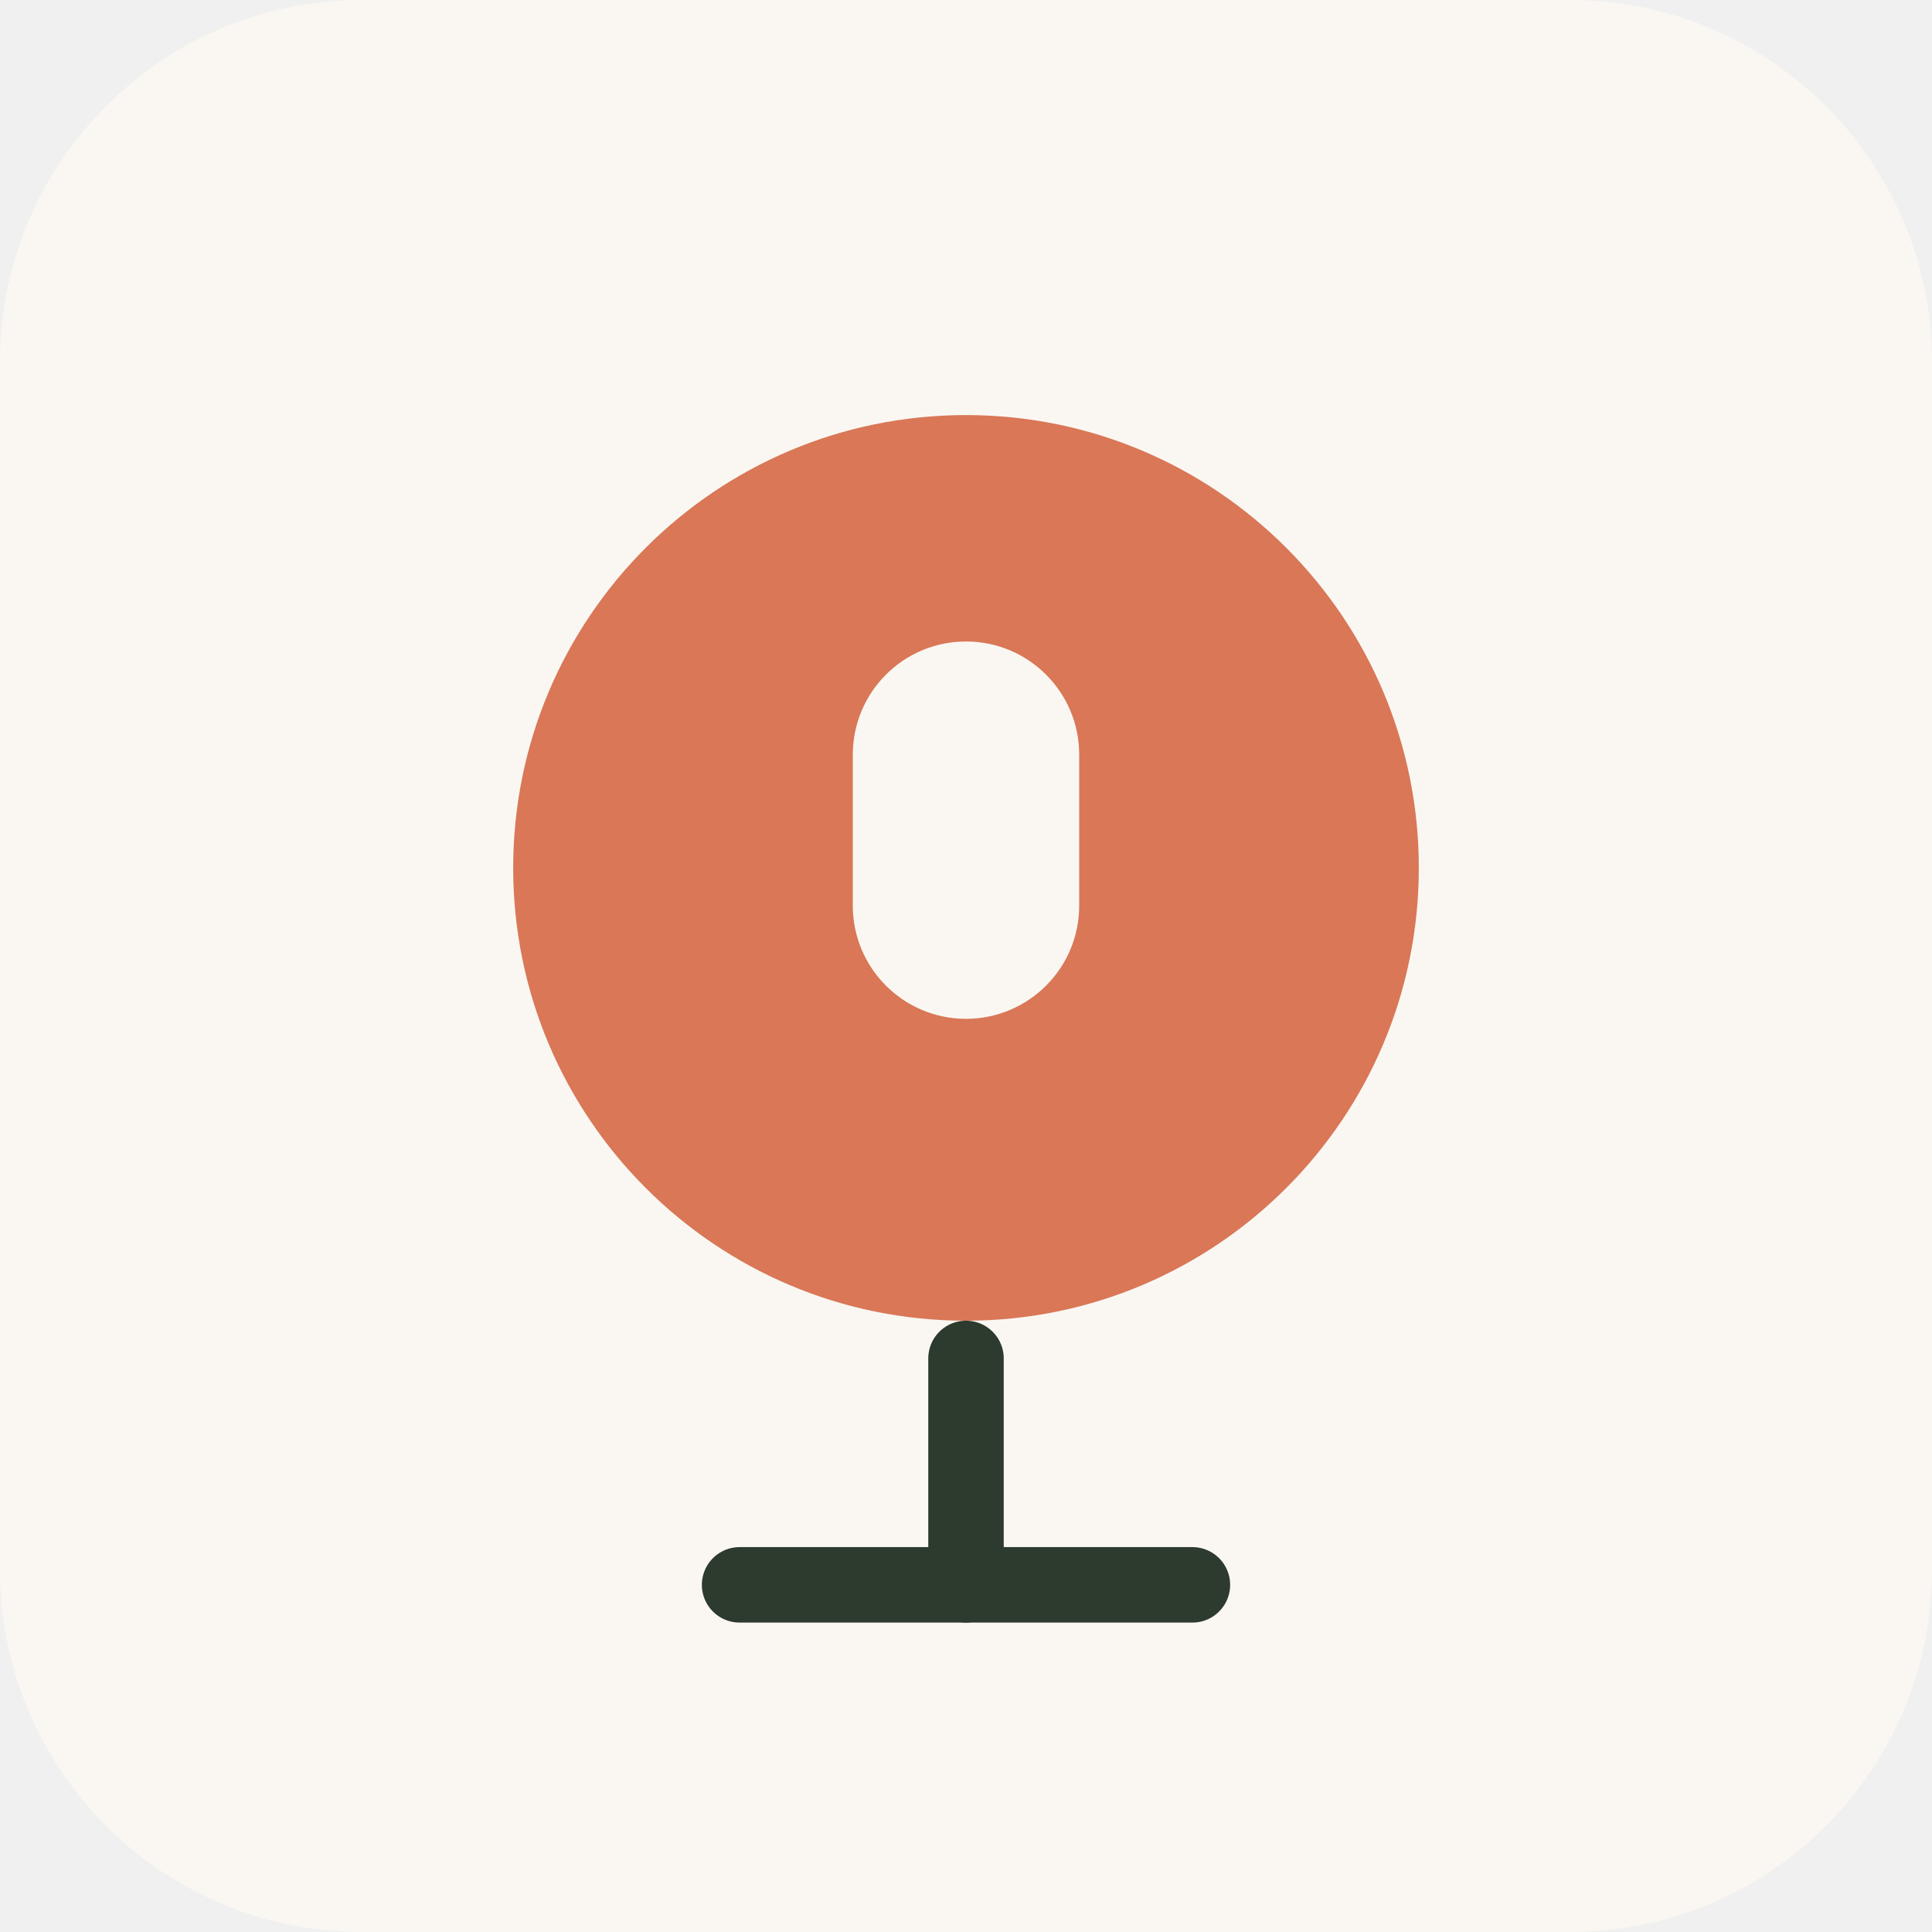
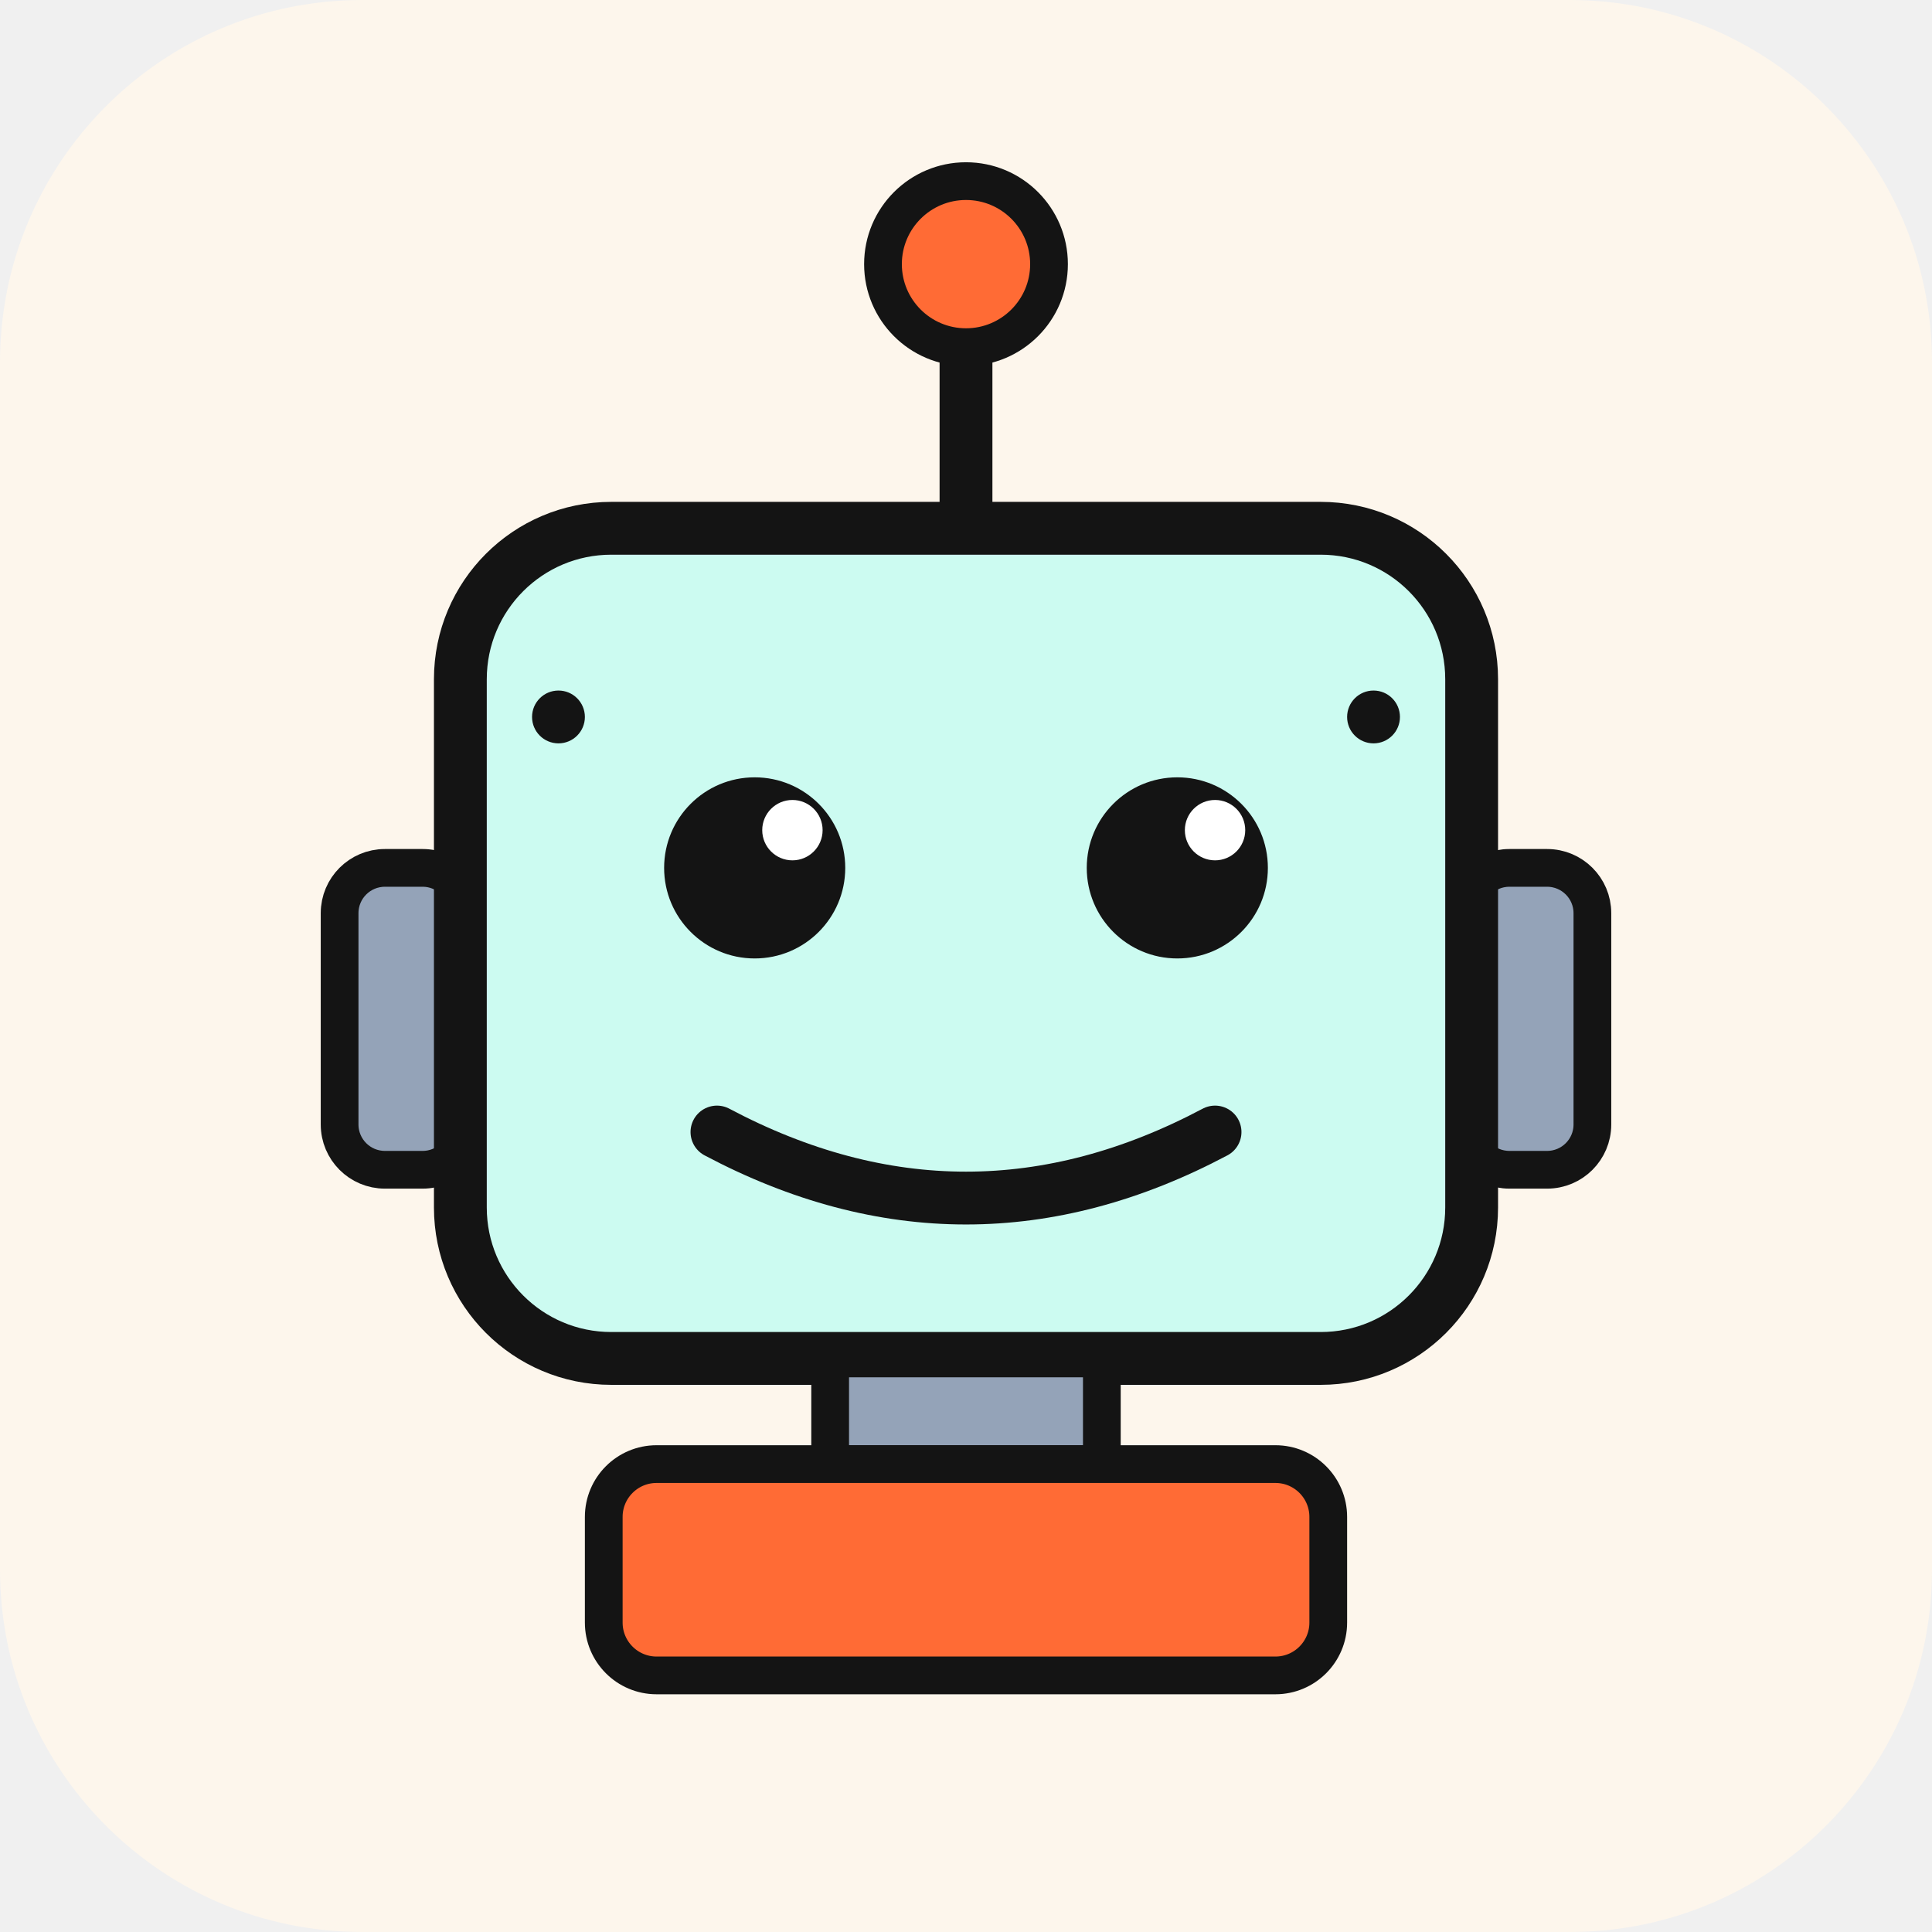
<svg xmlns="http://www.w3.org/2000/svg" viewBox="0 0 512 512">
-   <rect width="512" height="512" rx="96" fill="#FAF7F2" />
-   <circle cx="256" cy="230" r="120" fill="#D97757" />
-   <path d="M256 360v60" stroke="#2D3A2E" stroke-width="20" stroke-linecap="round" />
-   <path d="M196 420h120" stroke="#2D3A2E" stroke-width="20" stroke-linecap="round" />
-   <rect x="226" y="170" width="60" height="100" rx="30" fill="#FAF7F2" />
+   <rect width="512" height="512" rx="96" fill="#FDF6EC" />
+   <line x1="256" y1="140" x2="256" y2="80" stroke="#141414" stroke-width="14" stroke-linecap="round" />
+   <circle cx="256" cy="70" r="22" fill="#FF6B35" stroke="#141414" stroke-width="10" />
+   <rect x="90" y="230" width="34" height="80" rx="12" fill="#94A3B8" stroke="#141414" stroke-width="10" />
+   <rect x="388" y="230" width="34" height="80" rx="12" fill="#94A3B8" stroke="#141414" stroke-width="10" />
+   <rect x="122" y="140" width="268" height="220" rx="40" fill="#CCFBF1" stroke="#141414" stroke-width="14" />
+   <circle cx="200" cy="230" r="24" fill="#141414" />
+   <circle cx="312" cy="230" r="24" fill="#141414" />
+   <circle cx="210" cy="220" r="8" fill="#fff" />
+   <circle cx="322" cy="220" r="8" fill="#fff" />
+   <path d="M190 300 Q256 335 322 300" stroke="#141414" stroke-width="14" stroke-linecap="round" fill="none" />
+   <circle cx="148" cy="190" r="7" fill="#141414" />
+   <circle cx="364" cy="190" r="7" fill="#141414" />
+   <rect x="220" y="360" width="72" height="28" fill="#94A3B8" stroke="#141414" stroke-width="10" />
+   <rect x="160" y="388" width="192" height="56" rx="14" fill="#FF6B35" stroke="#141414" stroke-width="10" />
</svg>
